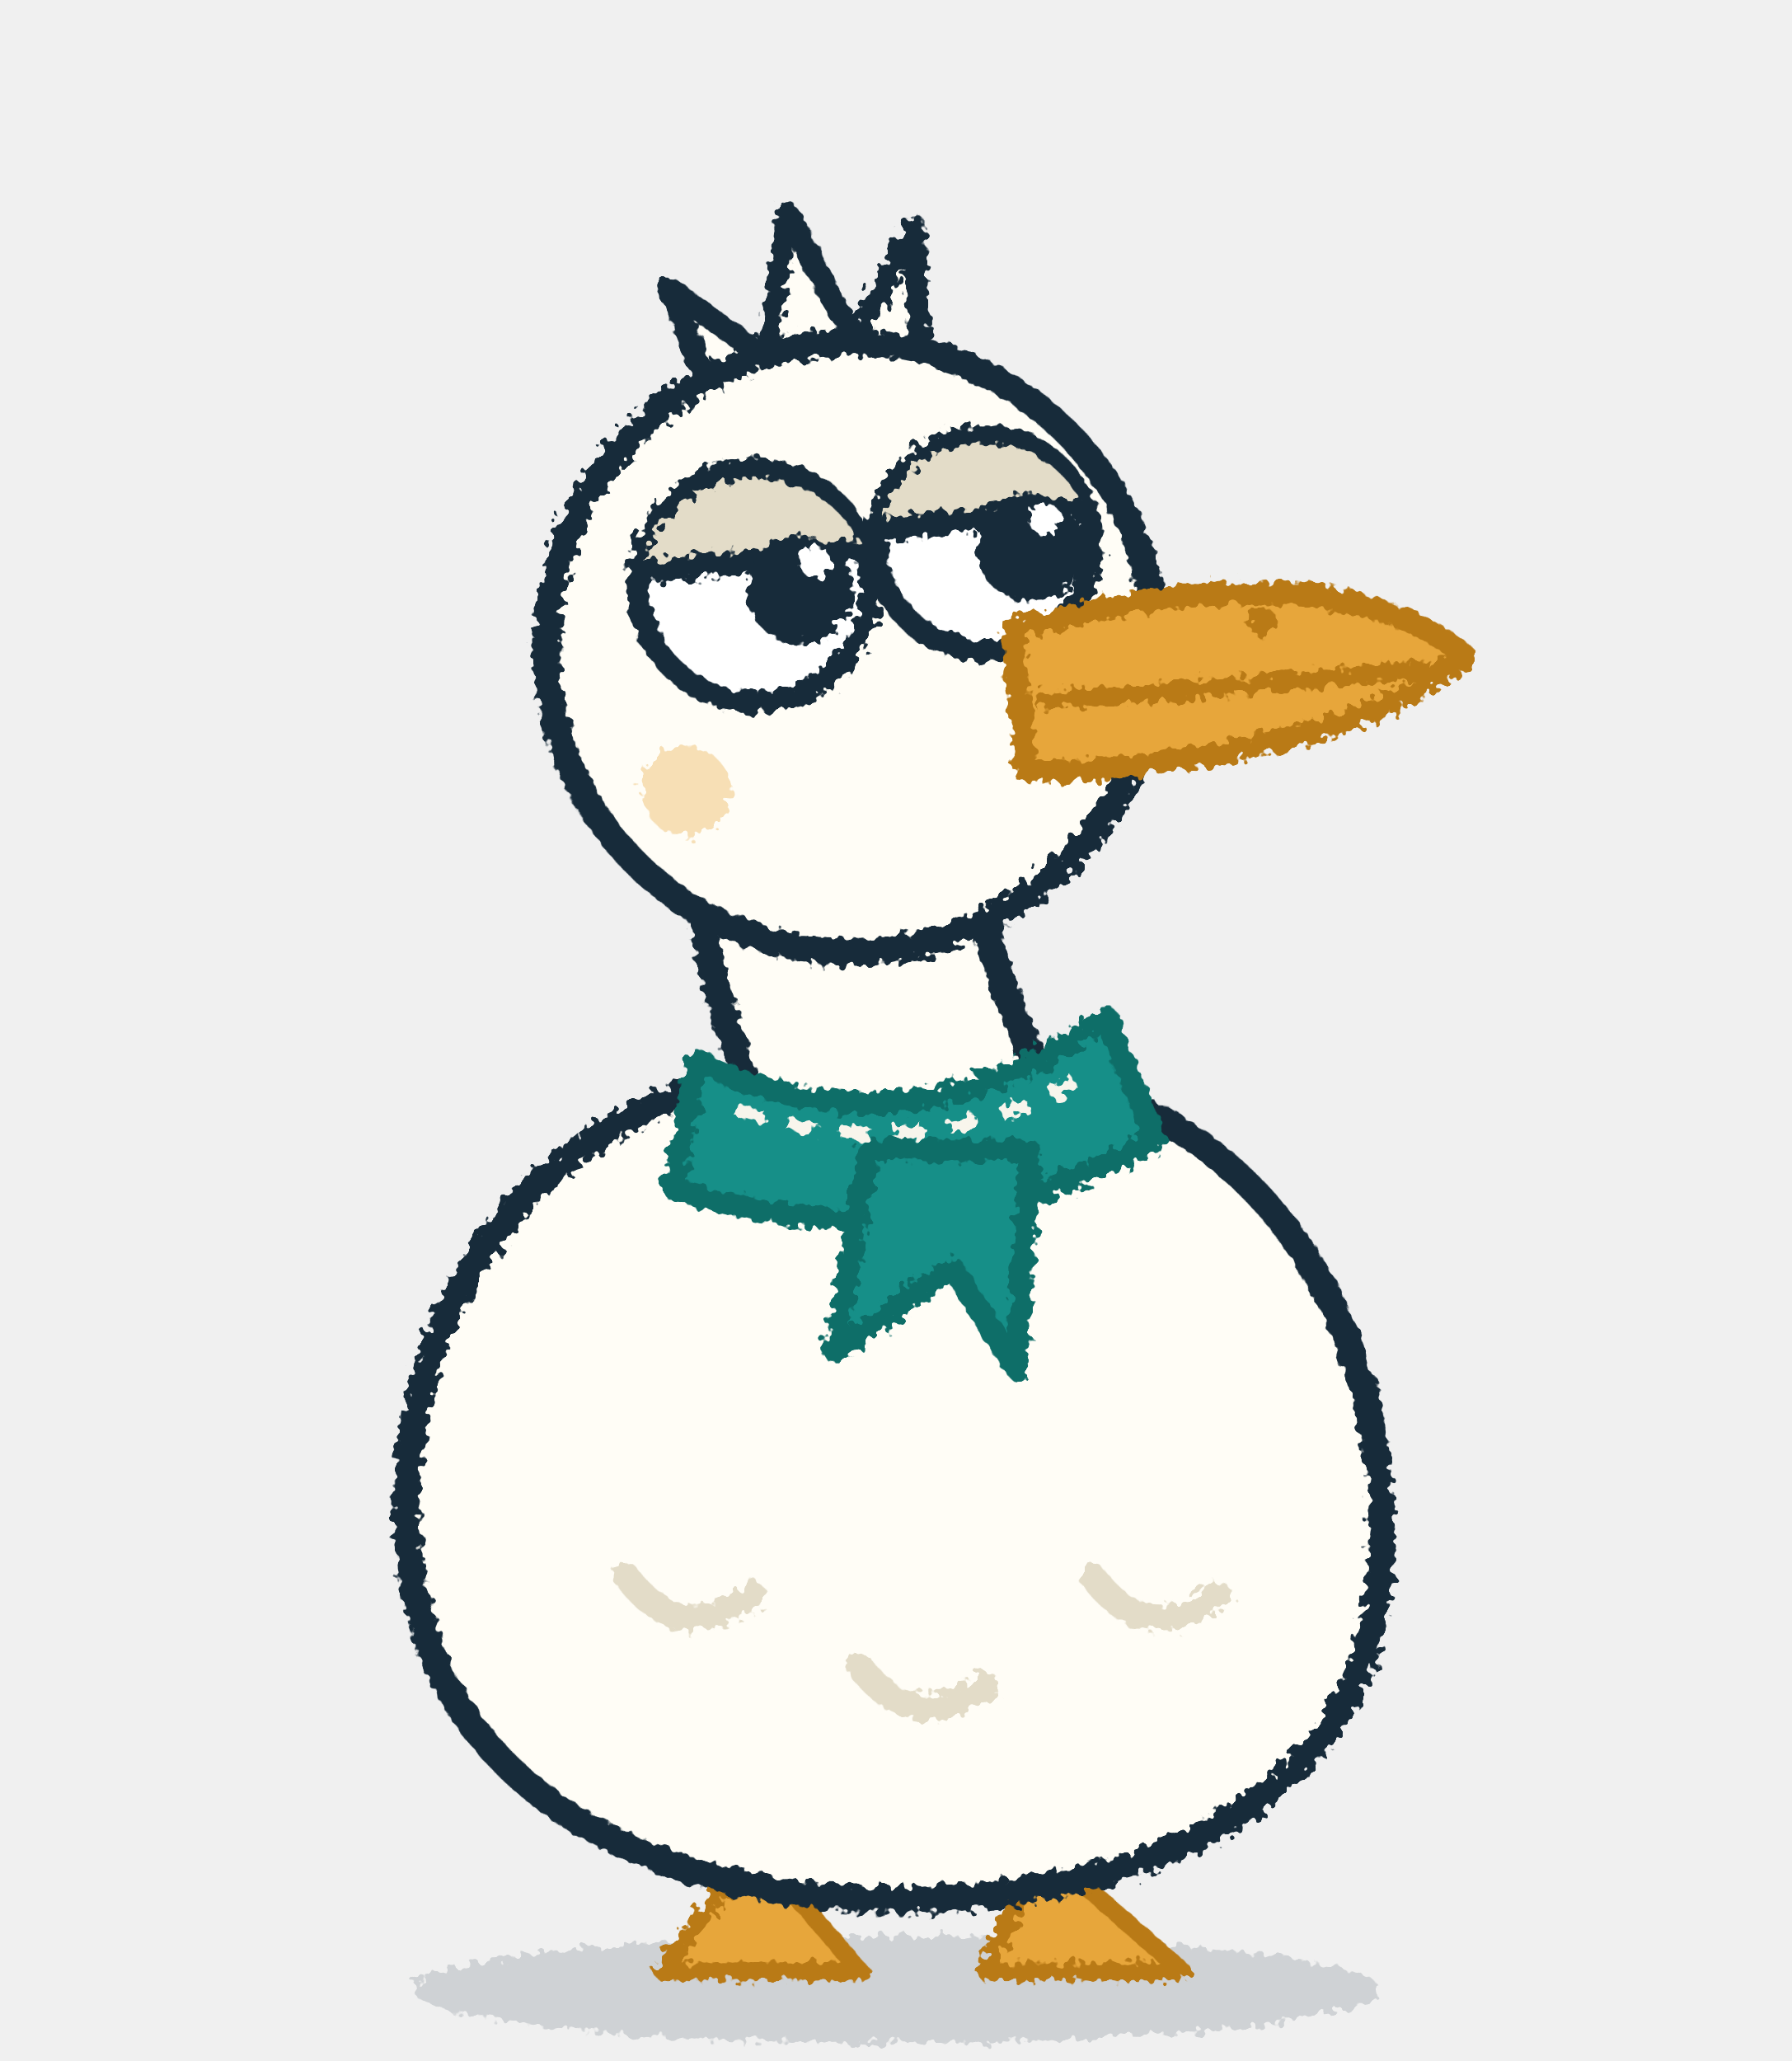
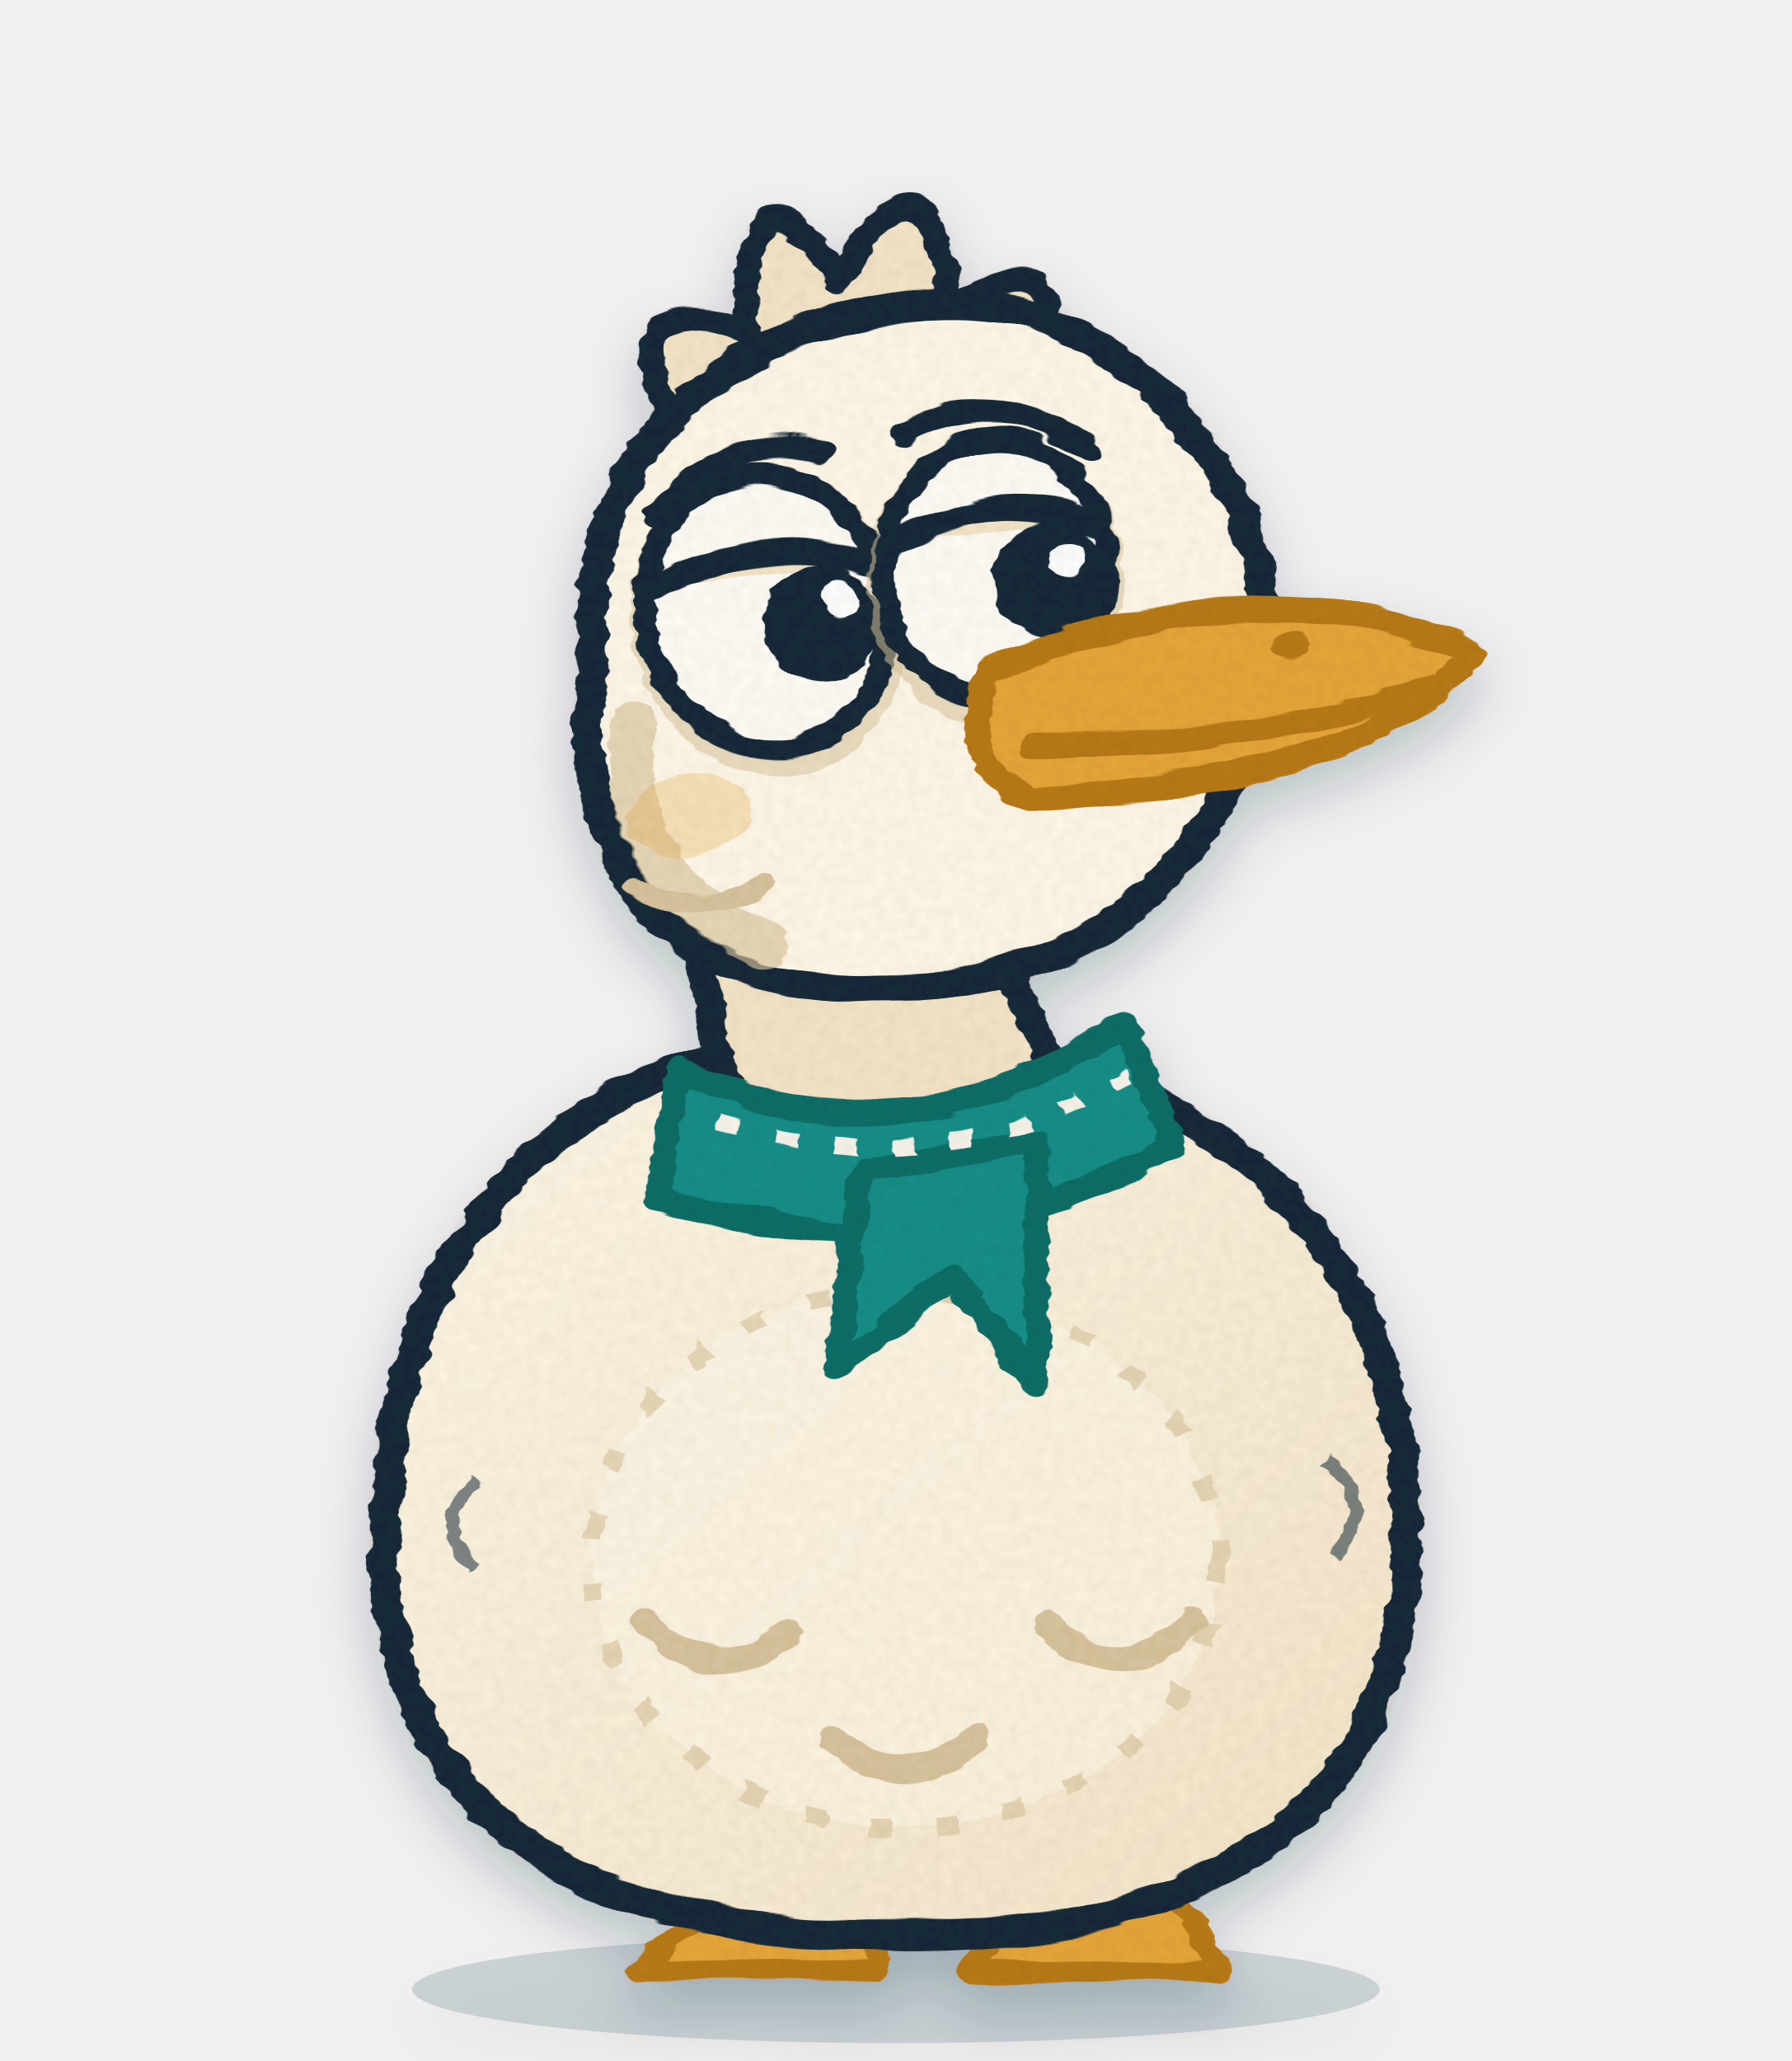
<svg xmlns="http://www.w3.org/2000/svg" viewBox="0 0 200 230" role="img" aria-label="Gus giving a suspicious side-eye">
  <defs>
-     <filter id="gus-sideeye-felt" x="-5%" y="-5%" width="110%" height="110%">
-       <feTurbulence type="fractalNoise" baseFrequency="0.9" numOctaves="2" seed="7" result="n" />
-       <feDisplacementMap in="SourceGraphic" in2="n" scale="2.2" />
+     <filter id="gus-sideeye-felt" x="-15%" y="-15%" width="130%" height="130%">
+       <feTurbulence type="fractalNoise" baseFrequency=".055 .45" numOctaves="3" seed="7" result="fibers" />
+       <feDisplacementMap in="SourceGraphic" in2="fibers" scale="1.7" xChannelSelector="R" yChannelSelector="G" result="rough" />
+       <feTurbulence type="fractalNoise" baseFrequency=".8" numOctaves="2" seed="11" result="grain" />
+       <feComposite in="grain" in2="SourceAlpha" operator="in" result="cloth" />
+       <feColorMatrix in="cloth" values="0 0 0 0 .27 0 0 0 0 .22 0 0 0 0 .15 0 0 0 .16 0" result="clothTint" />
+       <feBlend in="rough" in2="clothTint" mode="multiply" />
    </filter>
+     <filter id="gus-sideeye-shadow" x="-30%" y="-30%" width="160%" height="160%">
+       <feDropShadow dx="0" dy="3" stdDeviation="3" flood-color="#172B3A" flood-opacity=".22" />
+     </filter>
+     <linearGradient id="gus-sideeye-belly" x1="0" y1="0" x2="1" y2="1">
+       <stop offset="0" stop-color="#FFF8E8" />
+       <stop offset="1" stop-color="#F4E5C8" />
+     </linearGradient>
  </defs>
-   <g filter="url(#gus-sideeye-felt)">
+   <g filter="url(#gus-sideeye-shadow)">
    <ellipse cx="100" cy="222" rx="54" ry="6" fill="#172B3A" opacity="0.15" />
-     <path d="M84 206 l-10 14 h22 z M116 206 l-6 14 h22 z" fill="#E7A63B" stroke="#B97A16" stroke-width="2" stroke-linejoin="round" />
-     <path d="M60 148 q-6 34 30 46 q-18 -20 -10 -46 z" fill="#E3DCC8" stroke="#172B3A" stroke-width="2.5" />
-     <path d="M140 148 q6 34 -30 46 q18 -20 10 -46 z" fill="#E3DCC8" stroke="#172B3A" stroke-width="2.5" />
-     <path d="M100 118 c-44 0 -58 34 -54 58 c4 26 30 36 54 36 c26 0 52 -10 54 -36 c2 -24 -10 -58 -54 -58 z" fill="#FFFDF6" stroke="#172B3A" stroke-width="3" />
-     <path d="M70 176 q6 8 14 2 M96 186 q6 8 14 2 M122 176 q6 8 14 2" fill="none" stroke="#E3DCC8" stroke-width="3" stroke-linecap="round" />
-     <g transform="rotate(-6 100 120)">
-       <path d="M86 128 c-8 -24 -8 -46 0 -64 l26 2 c-4 20 -2 40 6 62 z" fill="#FFFDF6" stroke="#172B3A" stroke-width="3" stroke-linejoin="round" />
-       <path d="M78 116 q22 14 46 0 l4 14 q-26 12 -54 0 z" fill="#168F88" stroke="#0E6E68" stroke-width="2.5" stroke-linejoin="round" />
-       <path d="M96 128 l-6 22 l14 -8 l6 12 l4 -24 z" fill="#168F88" stroke="#0E6E68" stroke-width="2.5" stroke-linejoin="round" />
-       <path d="M82 122 q20 9 40 0" fill="none" stroke="#F8F5EC" stroke-width="1.5" stroke-dasharray="3 3" />
-       <path d="M88 44 l-4 -14 l10 9 l4 -16 l6 15 l8 -12 l-1 15" fill="#FFFDF6" stroke="#172B3A" stroke-width="2.5" stroke-linejoin="round" />
-       <circle cx="100" cy="72" r="34" fill="#FFFDF6" stroke="#172B3A" stroke-width="3" />
-       <circle cx="90" cy="64" r="13" fill="#fff" stroke="#172B3A" stroke-width="2.5" />
-       <path d="M77 61 h26" stroke="#172B3A" stroke-width="3" />
-       <path d="M78 60 a13 13 0 0 1 24 0 z" fill="#E3DCC8" />
-       <circle cx="95" cy="65" r="6" fill="#172B3A" />
-       <circle cx="97" cy="62" r="1.8" fill="#fff" />
-       <circle cx="116" cy="62" r="12" fill="#fff" stroke="#172B3A" stroke-width="2.5" />
-       <path d="M104 59 h24" stroke="#172B3A" stroke-width="3" />
-       <path d="M105 58 a12 12 0 0 1 22 0 z" fill="#E3DCC8" />
-       <circle cx="121" cy="63" r="6" fill="#172B3A" />
-       <circle cx="123" cy="60" r="1.8" fill="#fff" />
-       <path d="M118 72 q36 -6 50 8 q-14 10 -50 8 z" fill="#E7A63B" stroke="#B97A16" stroke-width="2.5" stroke-linejoin="round" />
-       <path d="M120 80 q20 1 44 1" fill="none" stroke="#B97A16" stroke-width="2" />
-       <circle cx="146" cy="74" r="1.6" fill="#B97A16" />
-       <circle cx="80" cy="86" r="5" fill="#E7A63B" opacity="0.35" />
+     <g filter="url(#gus-sideeye-felt)">
+       <path d="M83 205 q-2 7 -12 15 h27 q-2 -10 -5 -16 z M113 204 q2 8 -5 16 h28 q-5 -10 -13 -17 z" fill="#E7A63B" stroke="#B97A16" stroke-width="2.5" stroke-linejoin="round" />
+       <path d="M59 143 q-11 31 3 49 q12 14 29 7 q-15 -10 -10 -27 q5 -17 0 -30 z" fill="#F4E5C8" stroke="#172B3A" stroke-width="3" stroke-linejoin="round" />
+       <path d="M64 180 q9 8 18 5 M63 190 q8 6 16 4" fill="none" stroke="#D8C49D" stroke-width="2.7" stroke-linecap="round" />
+       <path d="M141 143 q11 31 -3 49 q-12 14 -29 7 q15 -10 10 -27 q-5 -17 0 -30 z" fill="#F4E5C8" stroke="#172B3A" stroke-width="3" stroke-linejoin="round" />
+       <path d="M136 180 q-9 8 -18 5 M137 190 q-8 6 -16 4" fill="none" stroke="#D8C49D" stroke-width="2.7" stroke-linecap="round" />
+       <path d="M100 116 c-38 -2 -58 25 -57 58 c1 29 23 42 55 42 c34 1 58 -12 59 -42 c1 -31 -17 -56 -57 -58 z" fill="url(#gus-sideeye-belly)" stroke="#172B3A" stroke-width="3.4" />
+       <ellipse cx="101" cy="174" rx="35" ry="30" fill="#FFF8E8" opacity=".58" stroke="#D8C49D" stroke-width="2" stroke-dasharray="2.5 5" />
+       <path d="M72 181 q8 8 16 1 M93 194 q8 7 16 0 M117 181 q8 8 16 0" fill="none" stroke="#D8C49D" stroke-width="3" stroke-linecap="round" />
+       <path d="M53 165 q-5 5 0 10 M148 163 q6 5 1 11" fill="none" stroke="#172B3A" stroke-width="1.5" opacity=".55" />
+       <g transform="rotate(-6 100 120)">
+         <path d="M83 130 c-5 -25 -5 -46 2 -65 q12 -8 29 1 c-5 21 -3 43 7 63 q-18 10 -38 1 z" fill="#F4E5C8" stroke="#172B3A" stroke-width="3.2" stroke-linejoin="round" />
+         <path d="M76 117 q24 14 50 0 l4 14 q-28 13 -58 0 z" fill="#168F88" stroke="#0E6E68" stroke-width="2.8" stroke-linejoin="round" />
+         <path d="M95 130 l-5 22 l14 -9 l8 13 l3 -27 z" fill="#168F88" stroke="#0E6E68" stroke-width="2.8" stroke-linejoin="round" />
+         <path d="M80 123 q22 10 46 0" fill="none" stroke="#F8F5EC" stroke-width="1.7" stroke-dasharray="2.5 4" />
+         <path d="M83 46 q-6 -18 9 -10 q2 -22 11 -5 q12 -17 12 5 q15 -9 9 11" fill="#F4E5C8" stroke="#172B3A" stroke-width="2.8" stroke-linecap="round" stroke-linejoin="round" />
+         <path d="M71 72 q1 -27 25 -35 q28 -8 43 13 q14 20 1 42 q-13 21 -43 18 q-25 -3 -27 -25 q-1 -7 1 -13 z" fill="#FFF8E8" stroke="#172B3A" stroke-width="3.4" />
+         <path d="M75 78 q-4 17 12 26" fill="none" stroke="#D8C49D" stroke-width="5" stroke-linecap="round" opacity=".65" />
+         <path d="M80 55 q9 -9 19 -5 M108 49 q11 -5 21 4" fill="none" stroke="#172B3A" stroke-width="2.6" stroke-linecap="round" />
+         <g transform="rotate(-7 91 67)">
+           <ellipse cx="91" cy="68" rx="15.3" ry="17.5" fill="#D8C49D" opacity=".55" />
+           <ellipse cx="91" cy="67" rx="13.5" ry="15.5" fill="#fffdf7" stroke="#172B3A" stroke-width="2.5" />
+         </g>
+         <path d="M78.5 63 q13.5 -5 25 0" fill="#F4E5C8" stroke="#172B3A" stroke-width="3" stroke-linecap="round" />
+         <circle cx="97" cy="69" r="6.5" fill="#172B3A" />
+         <circle cx="99.3" cy="66.5" r="2" fill="#fff" />
+         <g transform="rotate(7 117 65)">
+           <ellipse cx="117" cy="66" rx="14.3" ry="16.5" fill="#D8C49D" opacity=".55" />
+           <ellipse cx="117" cy="65" rx="12.5" ry="14.5" fill="#fffdf7" stroke="#172B3A" stroke-width="2.5" />
+         </g>
+         <path d="M105.5 61 q12.5 -5 23 0" fill="#F4E5C8" stroke="#172B3A" stroke-width="3" stroke-linecap="round" />
+         <circle cx="123" cy="67" r="6.5" fill="#172B3A" />
+         <circle cx="125.3" cy="64.5" r="2" fill="#fff" />
+         <path d="M115 76 q34 -9 54 4 q-14 13 -51 11 q-8 -5 -3 -15 z" fill="#E7A63B" stroke="#B97A16" stroke-width="2.8" stroke-linejoin="round" />
+         <path d="M119 85 q23 3 45 -2" fill="none" stroke="#B97A16" stroke-width="2.3" stroke-linecap="round" />
+         <ellipse cx="149" cy="77" rx="2.1" ry="1.4" fill="#B97A16" />
+         <ellipse cx="80" cy="89" rx="7" ry="4.5" fill="#E7A63B" opacity=".28" />
+         <path d="M73 96 q8 5 15 1" fill="none" stroke="#D8C49D" stroke-width="2" stroke-linecap="round" />
+       </g>
    </g>
  </g>
</svg>
